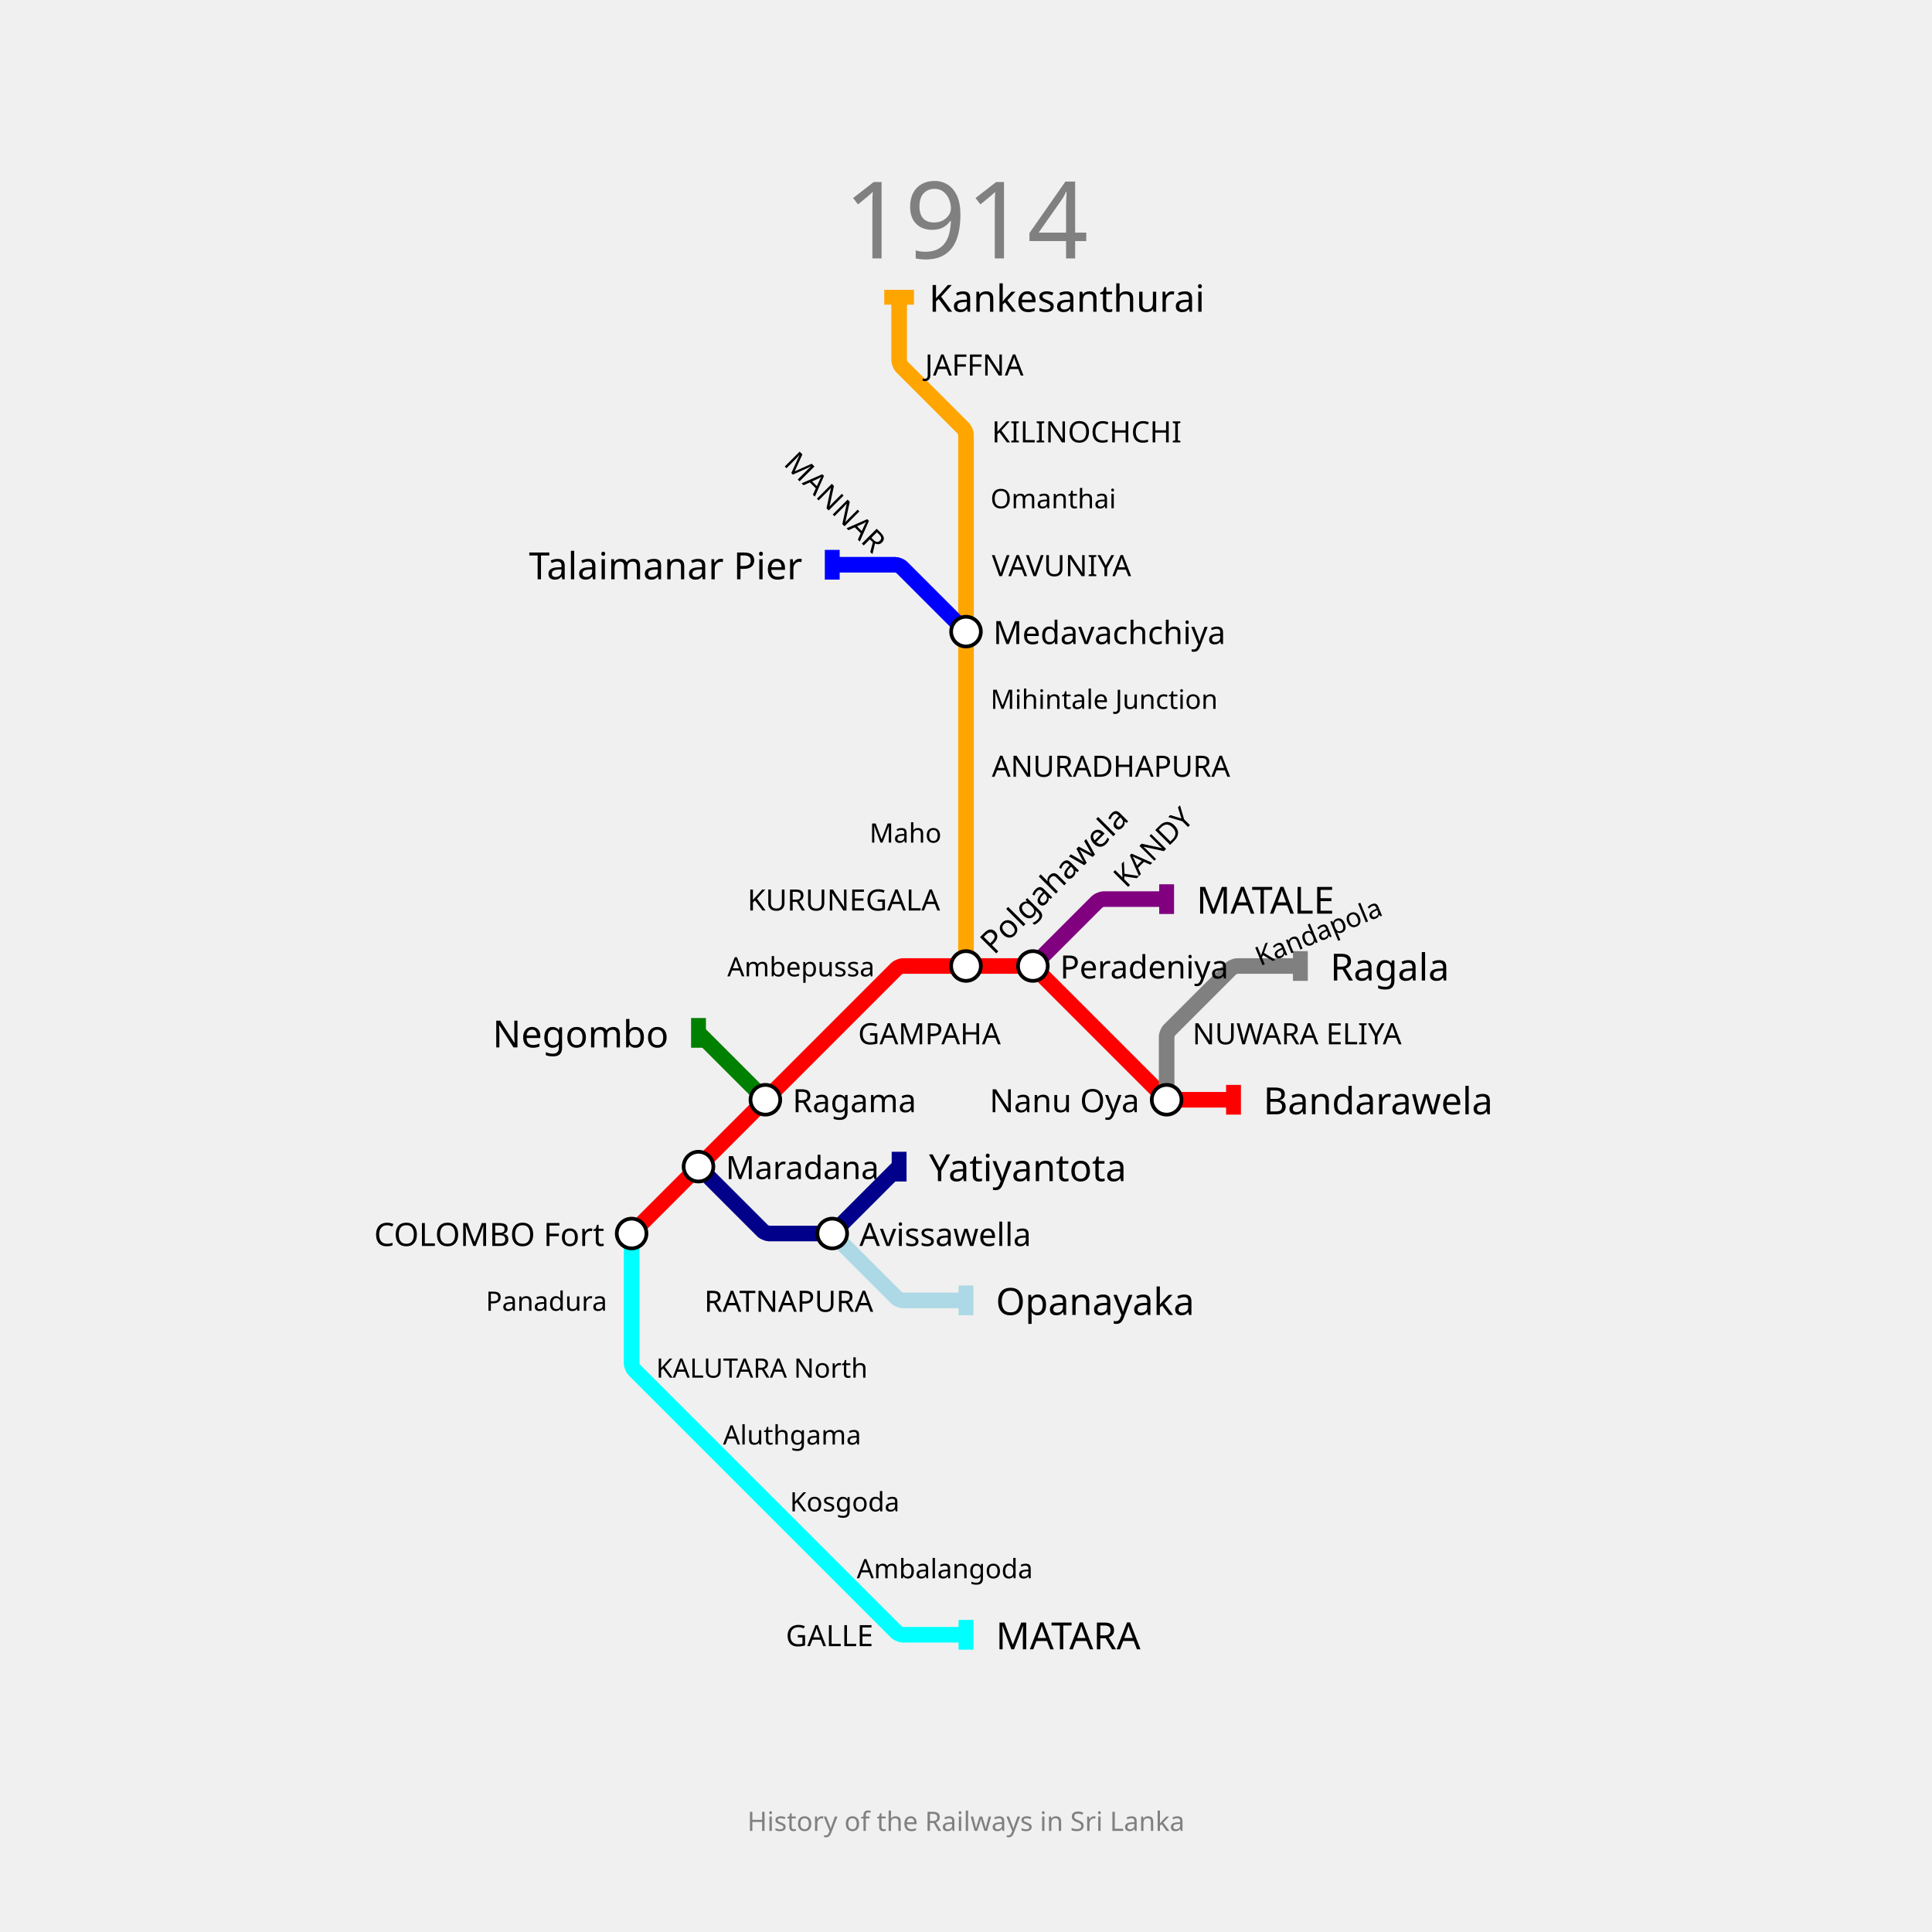
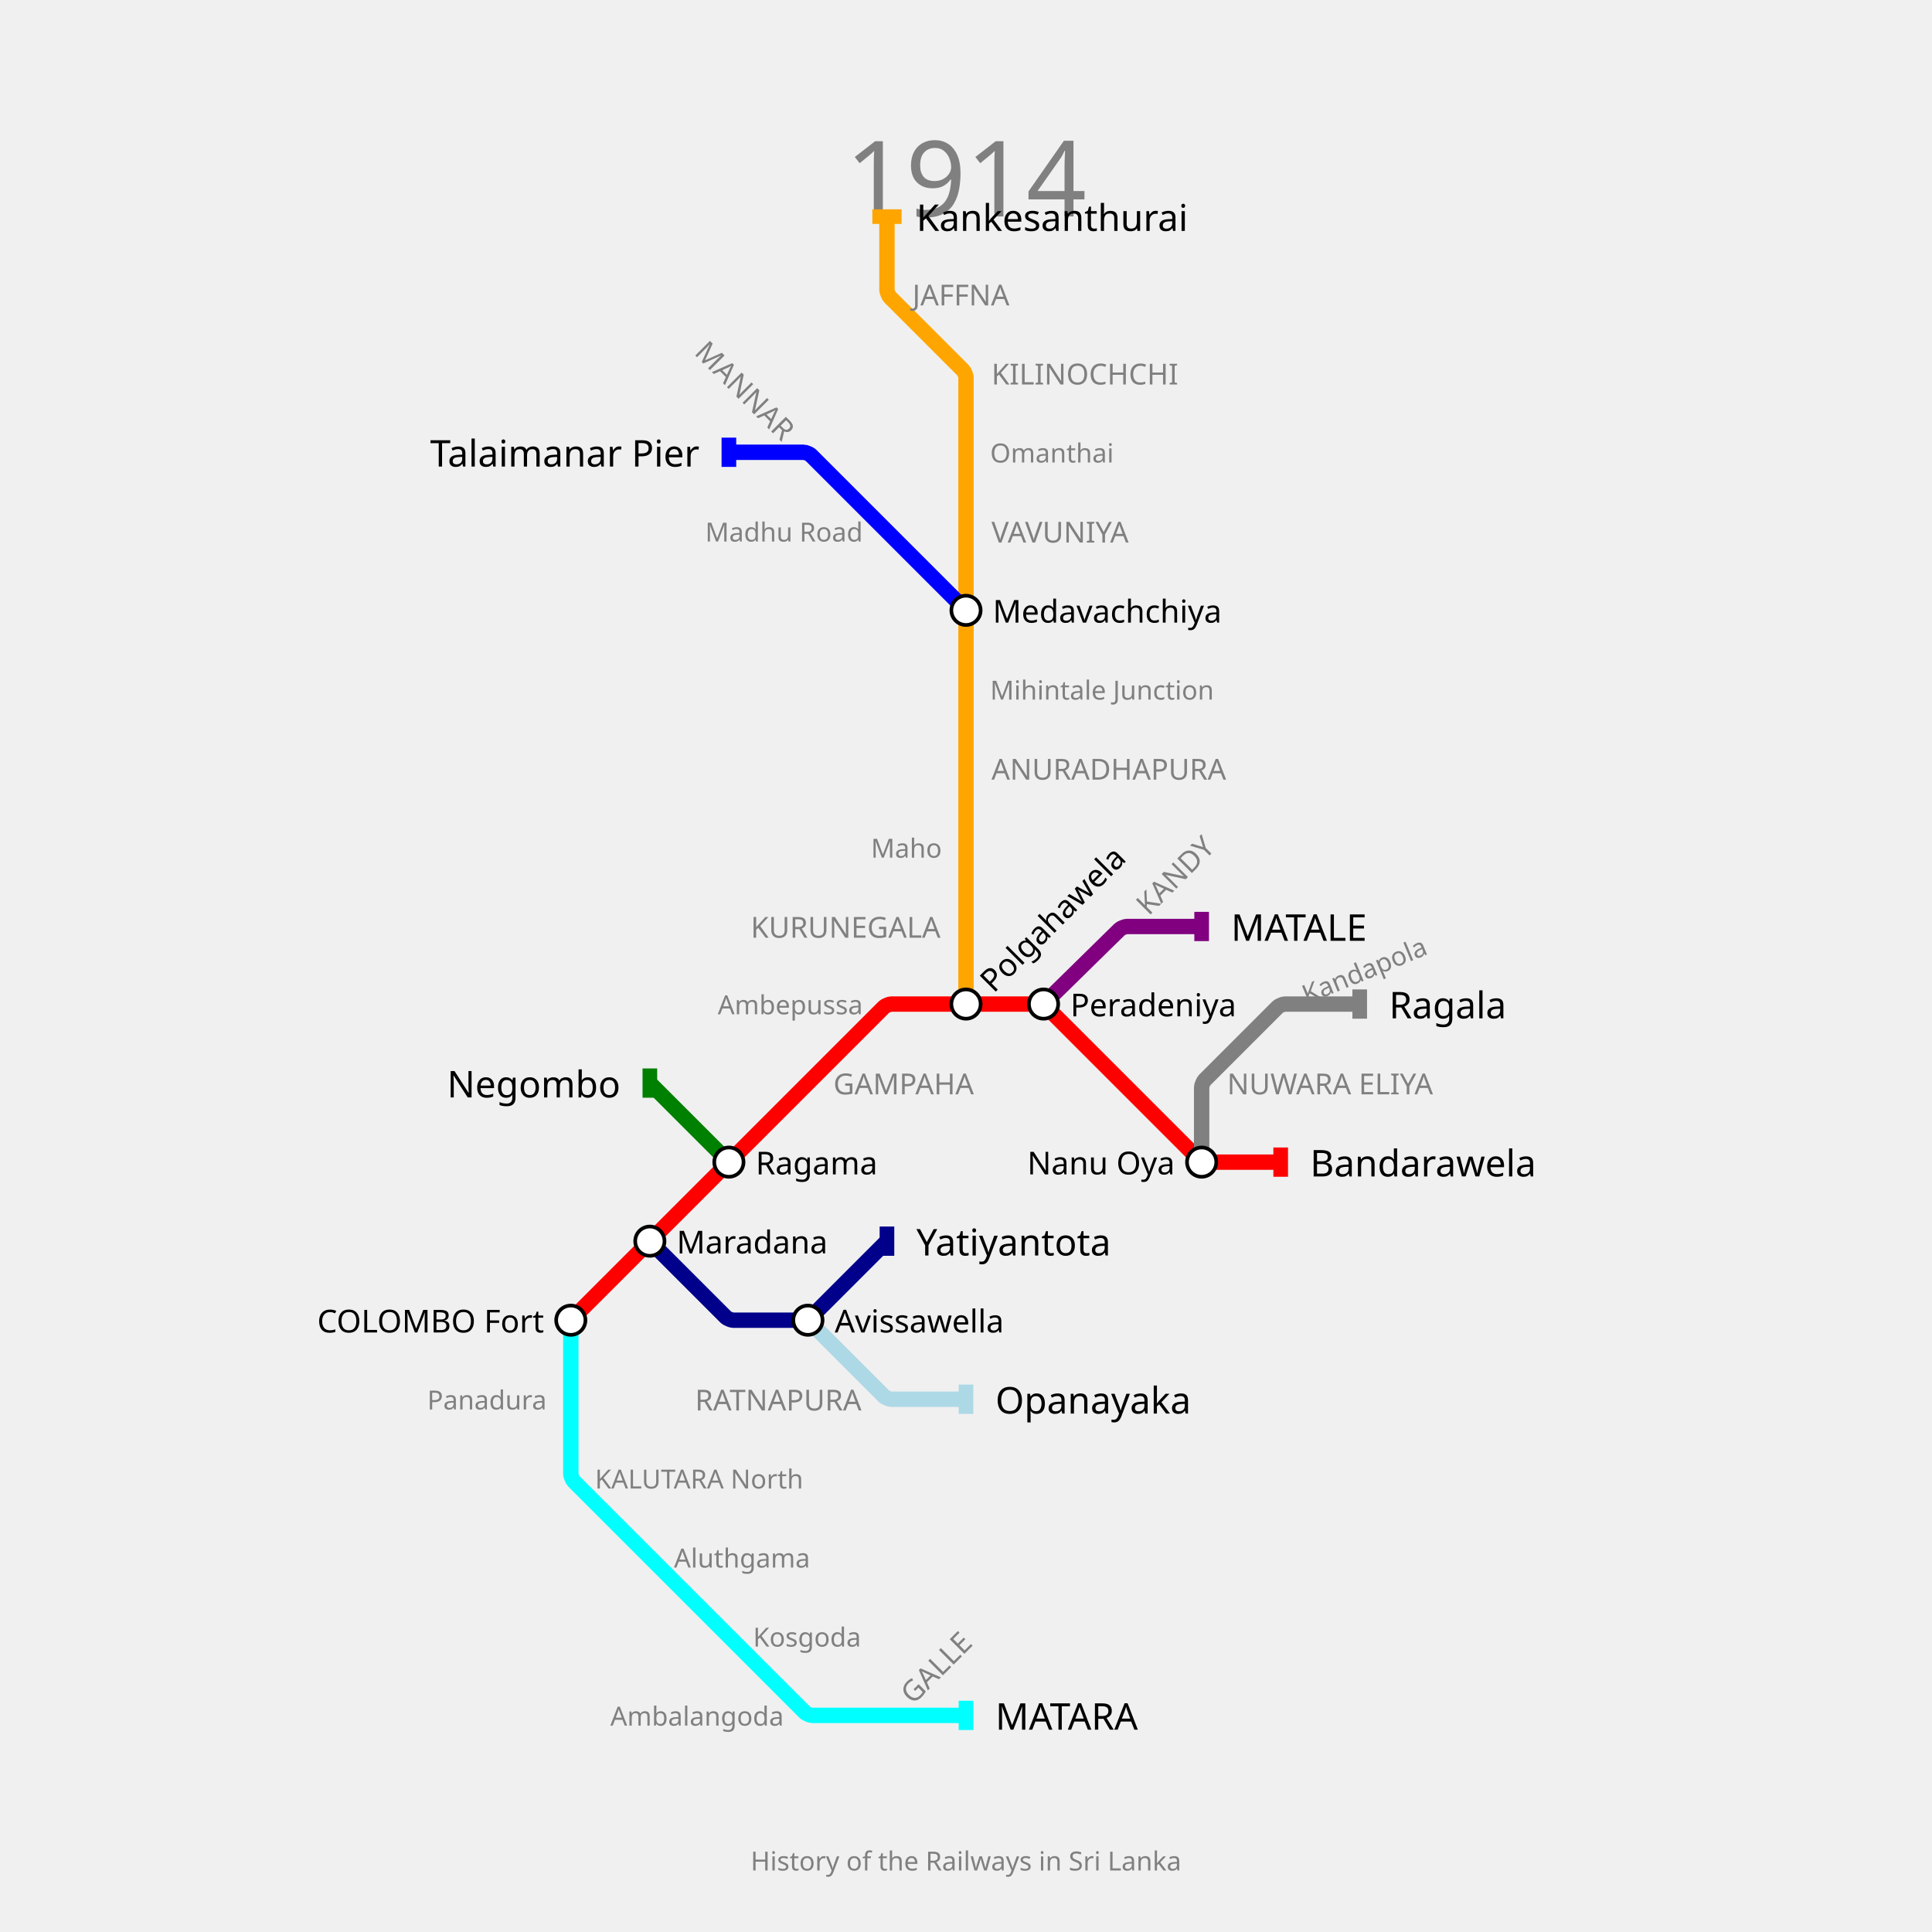
- <svg xmlns="http://www.w3.org/2000/svg" width="1300" height="1300" padding="200">
-   <text fill="gray" stroke="none" font-size="72" font-family="GIL_____" x="650.0" y="118.0" text-anchor="middle" dominant-baseline="hanging">1914</text>
-   <text fill="gray" stroke="none" font-size="18" font-family="GIL_____" x="650.0" y="1218.0" text-anchor="middle" dominant-baseline="text-top">History of the Railways in Sri Lanka</text>
+ <svg xmlns="http://www.w3.org/2000/svg" width="1320" height="1320" padding="148">
+   <text fill="gray" stroke="none" font-size="72" font-family="GIL_____" x="660.0" y="92.0" text-anchor="middle" dominant-baseline="hanging">1914</text>
+   <text fill="gray" stroke="none" font-size="18" font-family="GIL_____" x="660.0" y="1264.0" text-anchor="middle" dominant-baseline="text-top">History of the Railways in Sri Lanka</text>
  <g>
-     <path fill="none" stroke-width="10.5" stroke-opacity="1" d="M 425.0,830.0 L 470.0,785.0 L 515.0,740.0 L 560.0,695.0 L 603.409,651.591 C 603.939,651.061 606.5,650.0 607.25,650.0 L 650.0,650.0 L 692.75,650.0 C 693.5,650.0 696.061,651.061 696.591,651.591 L 740.0,695.0 L 783.409,738.409 C 783.939,738.939 786.5,740.0 787.25,740.0 L 830.0,740.0" stroke="red" />
-     <rect stroke="none" fill-opacity="1" x="825" y="730" width="10" height="20" fill="red" />
+     <path fill="none" stroke-width="10.5" stroke-opacity="1" d="M 390.0,902.0 L 444.0,848.0 L 498.0,794.0 L 552.0,740.0 L 604.091,687.909 C 604.727,687.273 607.8,686.0 608.7,686.0 L 660.0,686.0 L 710.35,686.0 C 711.233,686.0 714.249,687.249 714.874,687.874 L 767.0,740.0 L 819.091,792.091 C 819.727,792.727 822.8,794.0 823.7,794.0 L 875.0,794.0" stroke="red" />
+     <rect stroke="none" fill-opacity="1" x="870" y="784" width="10" height="20" fill="red" />
  </g>
  <g>
-     <path fill="none" stroke-width="10.5" stroke-opacity="1" d="M 695.0,650.0 L 738.409,606.591 C 738.939,606.061 741.5,605.0 742.25,605.0 L 785.0,605.0" stroke="purple" />
-     <rect stroke="none" fill-opacity="1" x="780" y="595" width="10" height="20" fill="purple" />
+     <path fill="none" stroke-width="10.5" stroke-opacity="1" d="M 713.0,686.0 L 765.073,634.891 C 765.715,634.261 768.8,633.0 769.7,633.0 L 821.0,633.0" stroke="purple" />
+     <rect stroke="none" fill-opacity="1" x="816" y="623" width="10" height="20" fill="purple" />
  </g>
  <g>
-     <path fill="none" stroke-width="10.5" stroke-opacity="1" d="M 425.0,830.0 L 425.0,875.0 L 425.0,917.75 C 425.0,918.5 426.061,921.061 426.591,921.591 L 470.0,965.0 L 515.0,1010.0 L 560.0,1055.0 L 603.409,1098.409 C 603.939,1098.939 606.5,1100.0 607.25,1100.0 L 650.0,1100.0" stroke="cyan" />
-     <rect stroke="none" fill-opacity="1" x="645" y="1090" width="10" height="20" fill="cyan" />
+     <path fill="none" stroke-width="10.5" stroke-opacity="1" d="M 390.0,902.0 L 390.0,956.0 L 390.0,1007.3 C 390.0,1008.2 391.273,1011.273 391.909,1011.909 L 444.0,1064.0 L 498.0,1118.0 L 550.091,1170.091 C 550.727,1170.727 553.8,1172.0 554.7,1172.0 L 606.0,1172.0 L 660.0,1172.0" stroke="cyan" />
+     <rect stroke="none" fill-opacity="1" x="655" y="1162" width="10" height="20" fill="cyan" />
  </g>
  <g>
-     <path fill="none" stroke-width="10.5" stroke-opacity="1" d="M 650.0,650.0 L 650.0,605.0 L 650.0,560.0 L 650.0,515.0 L 650.0,470.0 L 650.0,425.0 L 650.0,380.0 L 650.0,335.0 L 650.0,292.25 C 650.0,291.5 648.939,288.939 648.409,288.409 L 606.591,246.591 C 606.061,246.061 605.0,243.5 605.0,242.75 L 605.0,200.0" stroke="orange" />
-     <rect stroke="none" fill-opacity="1" x="595" y="195" width="20" height="10" fill="orange" />
+     <path fill="none" stroke-width="10.5" stroke-opacity="1" d="M 660.0,686.0 L 660.0,633.0 L 660.0,579.0 L 660.0,525.0 L 660.0,471.0 L 660.0,417.0 L 660.0,363.0 L 660.0,309.0 L 660.0,257.7 C 660.0,256.8 658.727,253.727 658.091,253.091 L 607.874,202.874 C 607.249,202.249 606.0,199.233 606.0,198.35 L 606.0,148.0" stroke="orange" />
+     <rect stroke="none" fill-opacity="1" x="596" y="143" width="20" height="10" fill="orange" />
  </g>
  <g>
-     <path fill="none" stroke-width="10.5" stroke-opacity="1" d="M 470.0,785.0 L 513.409,828.409 C 513.939,828.939 516.5,830.0 517.25,830.0 L 557.862,830.0 C 558.575,830.0 561.008,828.992 561.511,828.489 L 605.0,785.0" stroke="darkblue" />
-     <rect stroke="none" fill-opacity="1" x="600" y="775" width="10" height="20" fill="darkblue" />
+     <path fill="none" stroke-width="10.5" stroke-opacity="1" d="M 444.0,848.0 L 496.091,900.091 C 496.727,900.727 499.8,902.0 500.7,902.0 L 549.435,902.0 C 550.29,902.0 553.209,900.791 553.814,900.186 L 606.0,848.0" stroke="darkblue" />
+     <rect stroke="none" fill-opacity="1" x="601" y="838" width="10" height="20" fill="darkblue" />
  </g>
  <g>
-     <path fill="none" stroke-width="10.5" stroke-opacity="1" d="M 785.0,740.0 L 785.0,697.25 C 785.0,696.5 786.061,693.939 786.591,693.409 L 828.409,651.591 C 828.939,651.061 831.5,650.0 832.25,650.0 L 875.0,650.0" stroke="gray" />
-     <rect stroke="none" fill-opacity="1" x="870" y="640" width="10" height="20" fill="gray" />
+     <path fill="none" stroke-width="10.5" stroke-opacity="1" d="M 821.0,794.0 L 821.0,742.7 C 821.0,741.8 822.273,738.727 822.909,738.091 L 873.091,687.909 C 873.727,687.273 876.8,686.0 877.7,686.0 L 929.0,686.0" stroke="gray" />
+     <rect stroke="none" fill-opacity="1" x="924" y="676" width="10" height="20" fill="gray" />
  </g>
  <g>
-     <path fill="none" stroke-width="10.5" stroke-opacity="1" d="M 515.0,740.0 L 470.0,695.0" stroke="green" />
-     <rect stroke="none" fill-opacity="1" x="465" y="685" width="10" height="20" fill="green" />
+     <path fill="none" stroke-width="10.5" stroke-opacity="1" d="M 498.0,794.0 L 444.0,740.0" stroke="green" />
+     <rect stroke="none" fill-opacity="1" x="439" y="730" width="10" height="20" fill="green" />
  </g>
  <g>
-     <path fill="none" stroke-width="10.5" stroke-opacity="1" d="M 560.0,830.0 L 603.409,873.409 C 603.939,873.939 606.5,875.0 607.25,875.0 L 650.0,875.0" stroke="lightblue" />
-     <rect stroke="none" fill-opacity="1" x="645" y="865" width="10" height="20" fill="lightblue" />
+     <path fill="none" stroke-width="10.5" stroke-opacity="1" d="M 552.0,902.0 L 604.091,954.091 C 604.727,954.727 607.8,956.0 608.7,956.0 L 660.0,956.0" stroke="lightblue" />
+     <rect stroke="none" fill-opacity="1" x="655" y="946" width="10" height="20" fill="lightblue" />
  </g>
  <g>
-     <path fill="none" stroke-width="10.5" stroke-opacity="1" d="M 650.0,425.0 L 606.591,381.591 C 606.061,381.061 603.5,380.0 602.75,380.0 L 560.0,380.0" stroke="blue" />
-     <rect stroke="none" fill-opacity="1" x="555" y="370" width="10" height="20" fill="blue" />
+     <path fill="none" stroke-width="10.5" stroke-opacity="1" d="M 660.0,417.0 L 606.0,363.0 L 553.909,310.909 C 553.273,310.273 550.2,309.0 549.3,309.0 L 498.0,309.0" stroke="blue" />
+     <rect stroke="none" fill-opacity="1" x="493" y="299" width="10" height="20" fill="blue" />
  </g>
  <g>
-     <text fill="black" stroke="none" font-size="25.2" font-family="GIL_____" font-weight="100" text-anchor="start" dominant-baseline="central" x="850.1" y="740" transform="translate(830,740) rotate(0) translate(-830,-740)">Bandarawela</text>
+     <text fill="black" stroke="none" font-size="25.2" font-family="GIL_____" font-weight="100" text-anchor="start" dominant-baseline="central" x="895.1" y="794" transform="translate(875,794) rotate(0) translate(-875,-794)">Bandarawela</text>
  </g>
  <g>
-     <text fill="black" stroke="none" font-size="25.2" font-family="GIL_____" font-weight="100" text-anchor="start" dominant-baseline="central" x="805.1" y="605" transform="translate(785,605) rotate(0) translate(-785,-605)">MATALE</text>
+     <text fill="black" stroke="none" font-size="25.2" font-family="GIL_____" font-weight="100" text-anchor="start" dominant-baseline="central" x="841.1" y="633" transform="translate(821,633) rotate(0) translate(-821,-633)">MATALE</text>
  </g>
  <g>
-     <text fill="black" stroke="none" font-size="25.2" font-family="GIL_____" font-weight="100" text-anchor="start" dominant-baseline="central" x="670.1" y="1100" transform="translate(650,1100) rotate(0) translate(-650,-1100)">MATARA</text>
+     <text fill="black" stroke="none" font-size="25.2" font-family="GIL_____" font-weight="100" text-anchor="start" dominant-baseline="central" x="680.1" y="1172" transform="translate(660,1172) rotate(0) translate(-660,-1172)">MATARA</text>
  </g>
  <g>
-     <text fill="black" stroke="none" font-size="25.2" font-family="GIL_____" font-weight="100" text-anchor="start" dominant-baseline="central" x="625.1" y="200" transform="translate(605,200) rotate(0) translate(-605,-200)">Kankesanthurai</text>
+     <text fill="black" stroke="none" font-size="25.2" font-family="GIL_____" font-weight="100" text-anchor="start" dominant-baseline="central" x="626.1" y="148" transform="translate(606,148) rotate(0) translate(-606,-148)">Kankesanthurai</text>
  </g>
  <g>
-     <text fill="black" stroke="none" font-size="25.2" font-family="GIL_____" font-weight="100" text-anchor="start" dominant-baseline="central" x="625.1" y="785" transform="translate(605,785) rotate(0) translate(-605,-785)">Yatiyantota</text>
+     <text fill="black" stroke="none" font-size="25.2" font-family="GIL_____" font-weight="100" text-anchor="start" dominant-baseline="central" x="626.1" y="848" transform="translate(606,848) rotate(0) translate(-606,-848)">Yatiyantota</text>
  </g>
  <g>
-     <text fill="black" stroke="none" font-size="25.2" font-family="GIL_____" font-weight="100" text-anchor="start" dominant-baseline="central" x="895.1" y="650" transform="translate(875,650) rotate(0) translate(-875,-650)">Ragala</text>
+     <text fill="black" stroke="none" font-size="25.2" font-family="GIL_____" font-weight="100" text-anchor="start" dominant-baseline="central" x="949.1" y="686" transform="translate(929,686) rotate(0) translate(-929,-686)">Ragala</text>
  </g>
  <g>
-     <text fill="black" stroke="none" font-size="25.2" font-family="GIL_____" font-weight="100" text-anchor="end" dominant-baseline="central" x="449.9" y="695" transform="translate(470,695) rotate(0) translate(-470,-695)">Negombo</text>
+     <text fill="black" stroke="none" font-size="25.2" font-family="GIL_____" font-weight="100" text-anchor="end" dominant-baseline="central" x="423.9" y="740" transform="translate(444,740) rotate(0) translate(-444,-740)">Negombo</text>
  </g>
  <g>
-     <text fill="black" stroke="none" font-size="25.2" font-family="GIL_____" font-weight="100" text-anchor="start" dominant-baseline="central" x="670.1" y="875" transform="translate(650,875) rotate(0) translate(-650,-875)">Opanayaka</text>
+     <text fill="black" stroke="none" font-size="25.2" font-family="GIL_____" font-weight="100" text-anchor="start" dominant-baseline="central" x="680.1" y="956" transform="translate(660,956) rotate(0) translate(-660,-956)">Opanayaka</text>
  </g>
  <g>
-     <text fill="black" stroke="none" font-size="25.2" font-family="GIL_____" font-weight="100" text-anchor="end" dominant-baseline="central" x="539.9" y="380" transform="translate(560,380) rotate(0) translate(-560,-380)">Talaimanar Pier</text>
+     <text fill="black" stroke="none" font-size="25.2" font-family="GIL_____" font-weight="100" text-anchor="end" dominant-baseline="central" x="477.9" y="309" transform="translate(498,309) rotate(0) translate(-498,-309)">Talaimanar Pier</text>
  </g>
  <g>
-     <circle r="10" fill="white" stroke="black" stroke-width="2.5" cx="425" cy="830" />
-     <text fill="black" stroke="none" font-size="21.6" font-family="GIL_____" font-weight="100" text-anchor="end" dominant-baseline="central" x="406.7" y="830" transform="translate(425,830) rotate(0) translate(-425,-830)">COLOMBO Fort</text>
+     <circle r="10" fill="white" stroke="black" stroke-width="2.5" cx="390" cy="902" />
+     <text fill="black" stroke="none" font-size="21.6" font-family="GIL_____" font-weight="100" text-anchor="end" dominant-baseline="central" x="371.7" y="902" transform="translate(390,902) rotate(0) translate(-390,-902)">COLOMBO Fort</text>
  </g>
  <g>
-     <circle r="10" fill="white" stroke="black" stroke-width="2.5" cx="470" cy="785" />
-     <text fill="black" stroke="none" font-size="21.6" font-family="GIL_____" font-weight="100" text-anchor="start" dominant-baseline="central" x="488.3" y="785" transform="translate(470,785) rotate(0) translate(-470,-785)">Maradana</text>
+     <circle r="10" fill="white" stroke="black" stroke-width="2.5" cx="444" cy="848" />
+     <text fill="black" stroke="none" font-size="21.6" font-family="GIL_____" font-weight="100" text-anchor="start" dominant-baseline="central" x="462.3" y="848" transform="translate(444,848) rotate(0) translate(-444,-848)">Maradana</text>
  </g>
  <g>
-     <circle r="10" fill="white" stroke="black" stroke-width="2.5" cx="515" cy="740" />
-     <text fill="black" stroke="none" font-size="21.6" font-family="GIL_____" font-weight="100" text-anchor="start" dominant-baseline="central" x="533.3" y="740" transform="translate(515,740) rotate(0) translate(-515,-740)">Ragama</text>
+     <circle r="10" fill="white" stroke="black" stroke-width="2.5" cx="498" cy="794" />
+     <text fill="black" stroke="none" font-size="21.6" font-family="GIL_____" font-weight="100" text-anchor="start" dominant-baseline="central" x="516.3" y="794" transform="translate(498,794) rotate(0) translate(-498,-794)">Ragama</text>
  </g>
  <g>
-     <circle r="10" fill="white" stroke="black" stroke-width="2.5" cx="650" cy="650" />
-     <text fill="black" stroke="none" font-size="21.6" font-family="GIL_____" font-weight="100" text-anchor="start" dominant-baseline="central" x="668.3" y="650" transform="translate(650,650) rotate(-45) translate(-650,-650)">Polgahawela</text>
+     <circle r="10" fill="white" stroke="black" stroke-width="2.5" cx="660" cy="686" />
+     <text fill="black" stroke="none" font-size="21.6" font-family="GIL_____" font-weight="100" text-anchor="start" dominant-baseline="central" x="678.3" y="686" transform="translate(660,686) rotate(-45) translate(-660,-686)">Polgahawela</text>
  </g>
  <g>
-     <circle r="10" fill="white" stroke="black" stroke-width="2.5" cx="695" cy="650" />
-     <text fill="black" stroke="none" font-size="21.6" font-family="GIL_____" font-weight="100" text-anchor="start" dominant-baseline="central" x="713.3" y="650" transform="translate(695,650) rotate(0) translate(-695,-650)">Peradeniya</text>
+     <circle r="10" fill="white" stroke="black" stroke-width="2.5" cx="713" cy="686" />
+     <text fill="black" stroke="none" font-size="21.6" font-family="GIL_____" font-weight="100" text-anchor="start" dominant-baseline="central" x="731.3" y="686" transform="translate(713,686) rotate(0) translate(-713,-686)">Peradeniya</text>
  </g>
  <g>
-     <circle r="10" fill="white" stroke="black" stroke-width="2.5" cx="785" cy="740" />
-     <text fill="black" stroke="none" font-size="21.6" font-family="GIL_____" font-weight="100" text-anchor="end" dominant-baseline="central" x="766.7" y="740" transform="translate(785,740) rotate(0) translate(-785,-740)">Nanu Oya</text>
+     <circle r="10" fill="white" stroke="black" stroke-width="2.5" cx="821" cy="794" />
+     <text fill="black" stroke="none" font-size="21.6" font-family="GIL_____" font-weight="100" text-anchor="end" dominant-baseline="central" x="802.7" y="794" transform="translate(821,794) rotate(0) translate(-821,-794)">Nanu Oya</text>
  </g>
  <g>
-     <circle r="10" fill="white" stroke="black" stroke-width="2.5" cx="650" cy="425" />
-     <text fill="black" stroke="none" font-size="21.6" font-family="GIL_____" font-weight="100" text-anchor="start" dominant-baseline="central" x="668.3" y="425" transform="translate(650,425) rotate(0) translate(-650,-425)">Medavachchiya</text>
+     <circle r="10" fill="white" stroke="black" stroke-width="2.5" cx="660" cy="417" />
+     <text fill="black" stroke="none" font-size="21.6" font-family="GIL_____" font-weight="100" text-anchor="start" dominant-baseline="central" x="678.3" y="417" transform="translate(660,417) rotate(0) translate(-660,-417)">Medavachchiya</text>
  </g>
  <g>
-     <circle r="10" fill="white" stroke="black" stroke-width="2.5" cx="560" cy="830" />
-     <text fill="black" stroke="none" font-size="21.6" font-family="GIL_____" font-weight="100" text-anchor="start" dominant-baseline="central" x="578.3" y="830" transform="translate(560,830) rotate(0) translate(-560,-830)">Avissawella</text>
+     <circle r="10" fill="white" stroke="black" stroke-width="2.5" cx="552" cy="902" />
+     <text fill="black" stroke="none" font-size="21.6" font-family="GIL_____" font-weight="100" text-anchor="start" dominant-baseline="central" x="570.3" y="902" transform="translate(552,902) rotate(0) translate(-552,-902)">Avissawella</text>
  </g>
  <g>
-     <text fill="black" stroke="none" font-size="19.8" font-family="GIL_____" font-weight="100" text-anchor="start" dominant-baseline="central" x="577.4" y="695" transform="translate(560,695) rotate(0) translate(-560,-695)">GAMPAHA</text>
+     <text fill="gray" stroke="none" font-size="19.8" font-family="GIL_____" font-weight="100" text-anchor="start" dominant-baseline="central" x="569.4" y="740" transform="translate(552,740) rotate(0) translate(-552,-740)">GAMPAHA</text>
  </g>
  <g>
-     <text fill="black" stroke="none" font-size="19.8" font-family="GIL_____" font-weight="100" text-anchor="start" dominant-baseline="central" x="757.4" y="605" transform="translate(740,605) rotate(-45) translate(-740,-605)">KANDY</text>
+     <text fill="gray" stroke="none" font-size="19.8" font-family="GIL_____" font-weight="100" text-anchor="start" dominant-baseline="central" x="784.4" y="633" transform="translate(767,633) rotate(-45) translate(-767,-633)">KANDY</text>
  </g>
  <g>
-     <text fill="black" stroke="none" font-size="19.8" font-family="GIL_____" font-weight="100" text-anchor="end" dominant-baseline="central" x="587.6" y="1100" transform="translate(605,1100) rotate(0) translate(-605,-1100)">GALLE</text>
+     <text fill="gray" stroke="none" font-size="19.8" font-family="GIL_____" font-weight="100" text-anchor="start" dominant-baseline="central" x="623.4" y="1172" transform="translate(606,1172) rotate(-45) translate(-606,-1172)">GALLE</text>
  </g>
  <g>
-     <text fill="black" stroke="none" font-size="19.8" font-family="GIL_____" font-weight="100" text-anchor="end" dominant-baseline="central" x="632.6" y="605" transform="translate(650,605) rotate(0) translate(-650,-605)">KURUNEGALA</text>
+     <text fill="gray" stroke="none" font-size="19.8" font-family="GIL_____" font-weight="100" text-anchor="end" dominant-baseline="central" x="642.6" y="633" transform="translate(660,633) rotate(0) translate(-660,-633)">KURUNEGALA</text>
  </g>
  <g>
-     <text fill="black" stroke="none" font-size="19.8" font-family="GIL_____" font-weight="100" text-anchor="start" dominant-baseline="central" x="667.4" y="515" transform="translate(650,515) rotate(0) translate(-650,-515)">ANURADHAPURA</text>
+     <text fill="gray" stroke="none" font-size="19.8" font-family="GIL_____" font-weight="100" text-anchor="start" dominant-baseline="central" x="677.4" y="525" transform="translate(660,525) rotate(0) translate(-660,-525)">ANURADHAPURA</text>
  </g>
  <g>
-     <text fill="black" stroke="none" font-size="19.8" font-family="GIL_____" font-weight="100" text-anchor="start" dominant-baseline="central" x="667.4" y="380" transform="translate(650,380) rotate(0) translate(-650,-380)">VAVUNIYA</text>
+     <text fill="gray" stroke="none" font-size="19.8" font-family="GIL_____" font-weight="100" text-anchor="start" dominant-baseline="central" x="677.4" y="363" transform="translate(660,363) rotate(0) translate(-660,-363)">VAVUNIYA</text>
  </g>
  <g>
-     <text fill="black" stroke="none" font-size="19.8" font-family="GIL_____" font-weight="100" text-anchor="start" dominant-baseline="central" x="667.4" y="290" transform="translate(650,290) rotate(0) translate(-650,-290)">KILINOCHCHI</text>
+     <text fill="gray" stroke="none" font-size="19.8" font-family="GIL_____" font-weight="100" text-anchor="start" dominant-baseline="central" x="677.4" y="255" transform="translate(660,255) rotate(0) translate(-660,-255)">KILINOCHCHI</text>
  </g>
  <g>
-     <text fill="black" stroke="none" font-size="19.8" font-family="GIL_____" font-weight="100" text-anchor="start" dominant-baseline="central" x="622.4" y="245" transform="translate(605,245) rotate(0) translate(-605,-245)">JAFFNA</text>
+     <text fill="gray" stroke="none" font-size="19.8" font-family="GIL_____" font-weight="100" text-anchor="start" dominant-baseline="central" x="623.4" y="201" transform="translate(606,201) rotate(0) translate(-606,-201)">JAFFNA</text>
  </g>
  <g>
-     <text fill="black" stroke="none" font-size="19.8" font-family="GIL_____" font-weight="100" text-anchor="start" dominant-baseline="central" x="802.4" y="695" transform="translate(785,695) rotate(0) translate(-785,-695)">NUWARA ELIYA</text>
+     <text fill="gray" stroke="none" font-size="19.8" font-family="GIL_____" font-weight="100" text-anchor="start" dominant-baseline="central" x="838.4" y="740" transform="translate(821,740) rotate(0) translate(-821,-740)">NUWARA ELIYA</text>
  </g>
  <g>
-     <text fill="black" stroke="none" font-size="19.8" font-family="GIL_____" font-weight="100" text-anchor="end" dominant-baseline="central" x="587.6" y="875" transform="translate(605,875) rotate(0) translate(-605,-875)">RATNAPURA</text>
+     <text fill="gray" stroke="none" font-size="19.8" font-family="GIL_____" font-weight="100" text-anchor="end" dominant-baseline="central" x="588.6" y="956" transform="translate(606,956) rotate(0) translate(-606,-956)">RATNAPURA</text>
  </g>
  <g>
-     <text fill="black" stroke="none" font-size="19.8" font-family="GIL_____" font-weight="100" text-anchor="end" dominant-baseline="central" x="587.6" y="380" transform="translate(605,380) rotate(45) translate(-605,-380)">MANNAR</text>
+     <text fill="gray" stroke="none" font-size="19.8" font-family="GIL_____" font-weight="100" text-anchor="end" dominant-baseline="central" x="534.6" y="309" transform="translate(552,309) rotate(45) translate(-552,-309)">MANNAR</text>
  </g>
  <g>
-     <text fill="black" stroke="none" font-size="18" font-family="GIL_____" font-weight="100" text-anchor="end" dominant-baseline="central" x="588.5" y="650" transform="translate(605,650) rotate(0) translate(-605,-650)">Ambepussa</text>
+     <text fill="gray" stroke="none" font-size="18" font-family="GIL_____" font-weight="100" text-anchor="end" dominant-baseline="central" x="589.5" y="686" transform="translate(606,686) rotate(0) translate(-606,-686)">Ambepussa</text>
  </g>
  <g />
  <g>
-     <text fill="black" stroke="none" font-size="18" font-family="GIL_____" font-weight="100" text-anchor="end" dominant-baseline="central" x="408.5" y="875" transform="translate(425,875) rotate(0) translate(-425,-875)">Panadura</text>
+     <text fill="gray" stroke="none" font-size="18" font-family="GIL_____" font-weight="100" text-anchor="end" dominant-baseline="central" x="373.5" y="956" transform="translate(390,956) rotate(0) translate(-390,-956)">Panadura</text>
  </g>
  <g>
-     <text fill="black" stroke="none" font-size="18" font-family="GIL_____" font-weight="100" text-anchor="start" dominant-baseline="central" x="441.5" y="920" transform="translate(425,920) rotate(0) translate(-425,-920)">KALUTARA North</text>
+     <text fill="gray" stroke="none" font-size="18" font-family="GIL_____" font-weight="100" text-anchor="start" dominant-baseline="central" x="406.5" y="1010" transform="translate(390,1010) rotate(0) translate(-390,-1010)">KALUTARA North</text>
  </g>
  <g>
-     <text fill="black" stroke="none" font-size="18" font-family="GIL_____" font-weight="100" text-anchor="start" dominant-baseline="central" x="486.5" y="965" transform="translate(470,965) rotate(0) translate(-470,-965)">Aluthgama</text>
+     <text fill="gray" stroke="none" font-size="18" font-family="GIL_____" font-weight="100" text-anchor="start" dominant-baseline="central" x="460.5" y="1064" transform="translate(444,1064) rotate(0) translate(-444,-1064)">Aluthgama</text>
  </g>
  <g>
-     <text fill="black" stroke="none" font-size="18" font-family="GIL_____" font-weight="100" text-anchor="start" dominant-baseline="central" x="531.5" y="1010" transform="translate(515,1010) rotate(0) translate(-515,-1010)">Kosgoda</text>
+     <text fill="gray" stroke="none" font-size="18" font-family="GIL_____" font-weight="100" text-anchor="start" dominant-baseline="central" x="514.5" y="1118" transform="translate(498,1118) rotate(0) translate(-498,-1118)">Kosgoda</text>
  </g>
  <g>
-     <text fill="black" stroke="none" font-size="18" font-family="GIL_____" font-weight="100" text-anchor="start" dominant-baseline="central" x="576.5" y="1055" transform="translate(560,1055) rotate(0) translate(-560,-1055)">Ambalangoda</text>
+     <text fill="gray" stroke="none" font-size="18" font-family="GIL_____" font-weight="100" text-anchor="end" dominant-baseline="central" x="535.5" y="1172" transform="translate(552,1172) rotate(0) translate(-552,-1172)">Ambalangoda</text>
  </g>
  <g>
-     <text fill="black" stroke="none" font-size="18" font-family="GIL_____" font-weight="100" text-anchor="end" dominant-baseline="central" x="633.5" y="560" transform="translate(650,560) rotate(0) translate(-650,-560)">Maho</text>
+     <text fill="gray" stroke="none" font-size="18" font-family="GIL_____" font-weight="100" text-anchor="end" dominant-baseline="central" x="643.5" y="579" transform="translate(660,579) rotate(0) translate(-660,-579)">Maho</text>
  </g>
  <g>
-     <text fill="black" stroke="none" font-size="18" font-family="GIL_____" font-weight="100" text-anchor="start" dominant-baseline="central" x="666.5" y="470" transform="translate(650,470) rotate(0) translate(-650,-470)">Mihintale Junction</text>
+     <text fill="gray" stroke="none" font-size="18" font-family="GIL_____" font-weight="100" text-anchor="start" dominant-baseline="central" x="676.5" y="471" transform="translate(660,471) rotate(0) translate(-660,-471)">Mihintale Junction</text>
  </g>
  <g>
-     <text fill="black" stroke="none" font-size="18" font-family="GIL_____" font-weight="100" text-anchor="start" dominant-baseline="central" x="666.5" y="335" transform="translate(650,335) rotate(0) translate(-650,-335)">Omanthai</text>
+     <text fill="gray" stroke="none" font-size="18" font-family="GIL_____" font-weight="100" text-anchor="start" dominant-baseline="central" x="676.5" y="309" transform="translate(660,309) rotate(0) translate(-660,-309)">Omanthai</text>
  </g>
  <g />
  <g>
-     <text fill="black" stroke="none" font-size="18" font-family="GIL_____" font-weight="100" text-anchor="start" dominant-baseline="central" x="846.5" y="650" transform="translate(830,650) rotate(-22.5) translate(-830,-650)">Kandapola</text>
+     <text fill="gray" stroke="none" font-size="18" font-family="GIL_____" font-weight="100" text-anchor="start" dominant-baseline="central" x="891.5" y="686" transform="translate(875,686) rotate(-22.5) translate(-875,-686)">Kandapola</text>
+   </g>
+   <g>
+     <text fill="gray" stroke="none" font-size="18" font-family="GIL_____" font-weight="100" text-anchor="end" dominant-baseline="central" x="589.5" y="363" transform="translate(606,363) rotate(0) translate(-606,-363)">Madhu Road</text>
  </g>
</svg>
